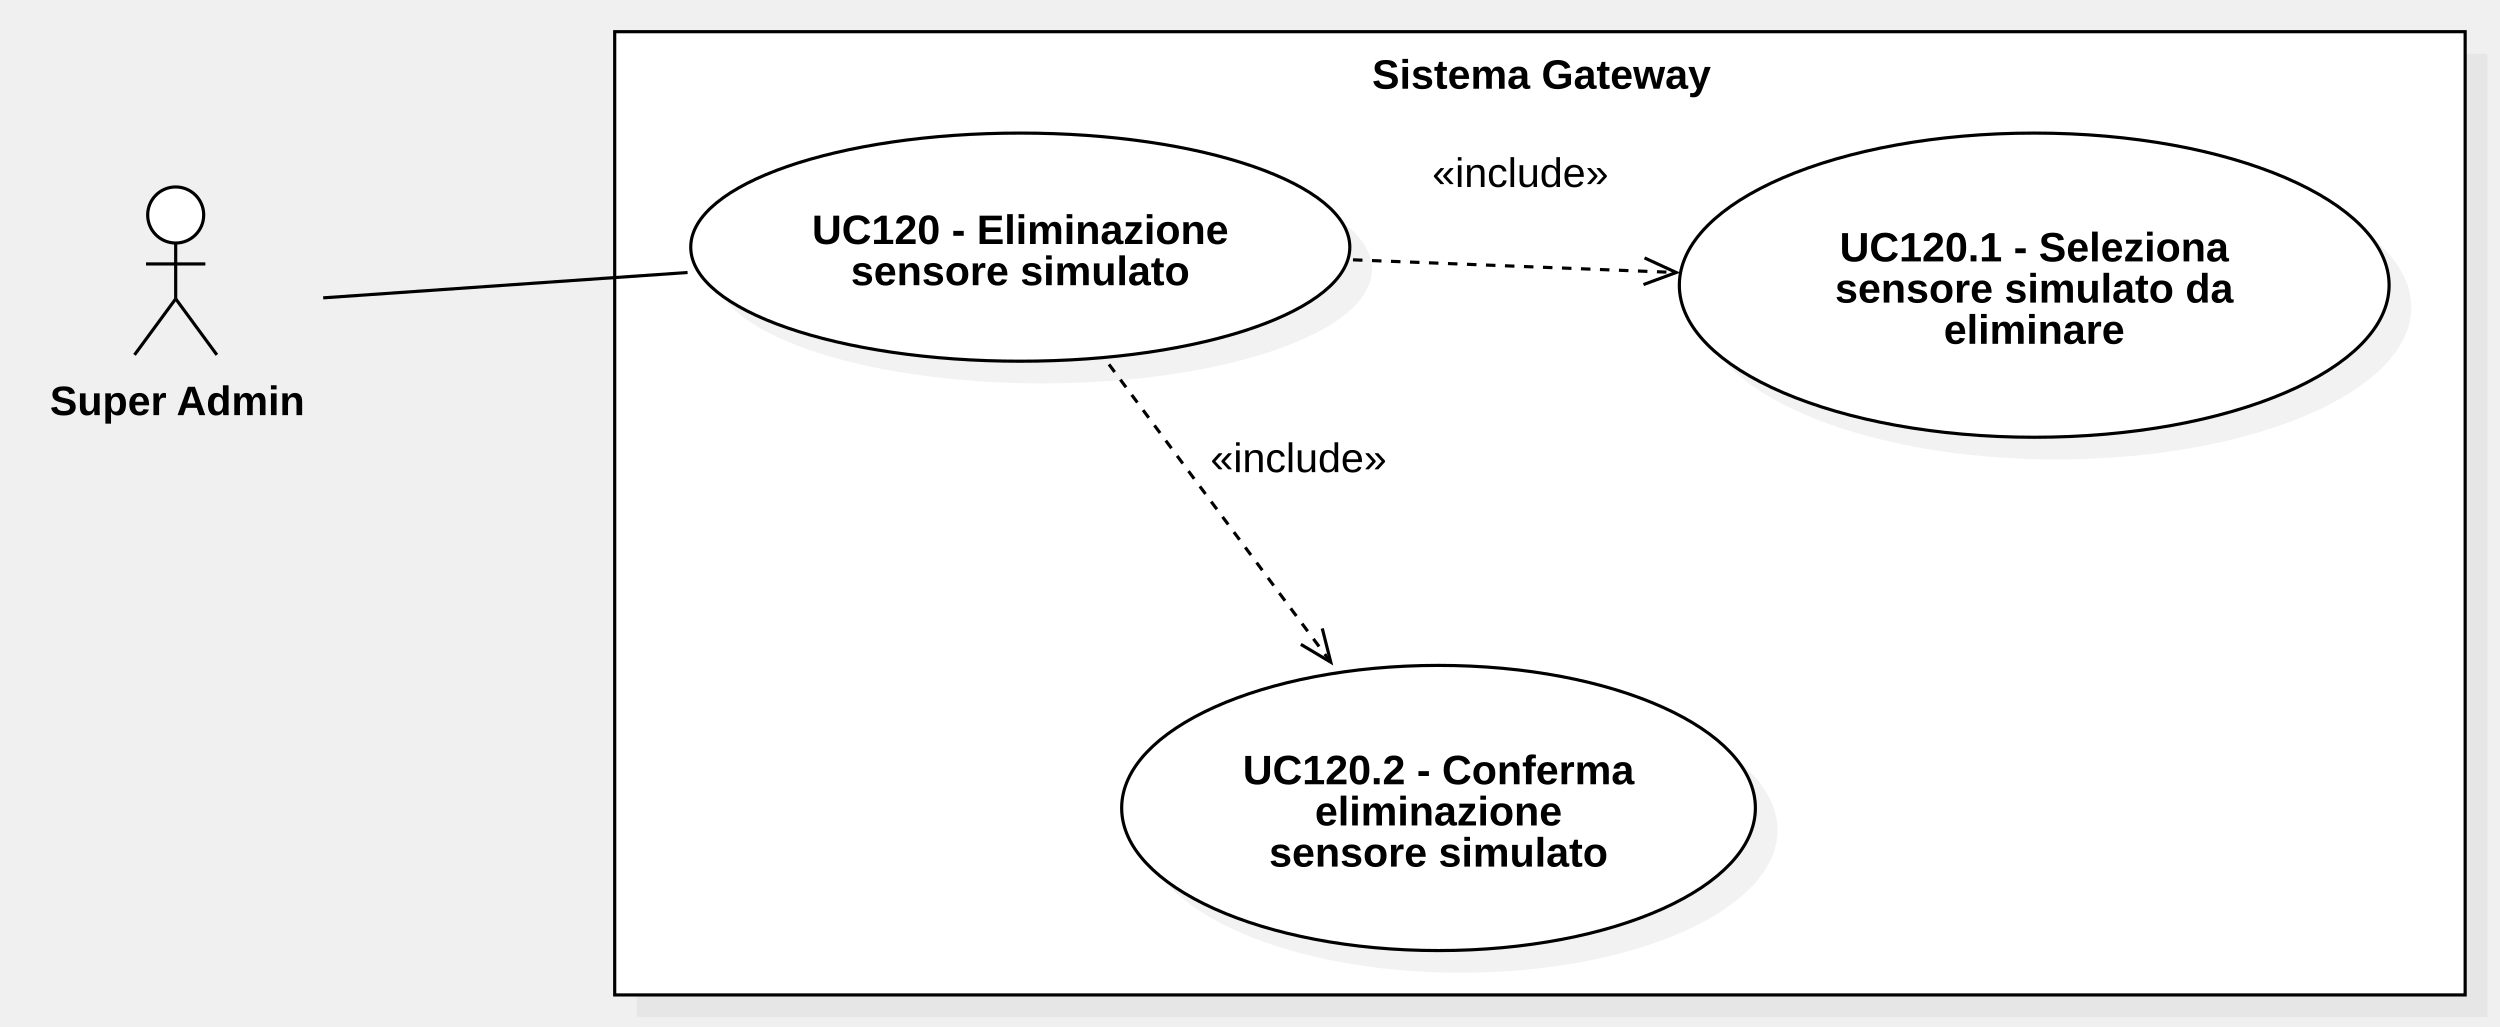
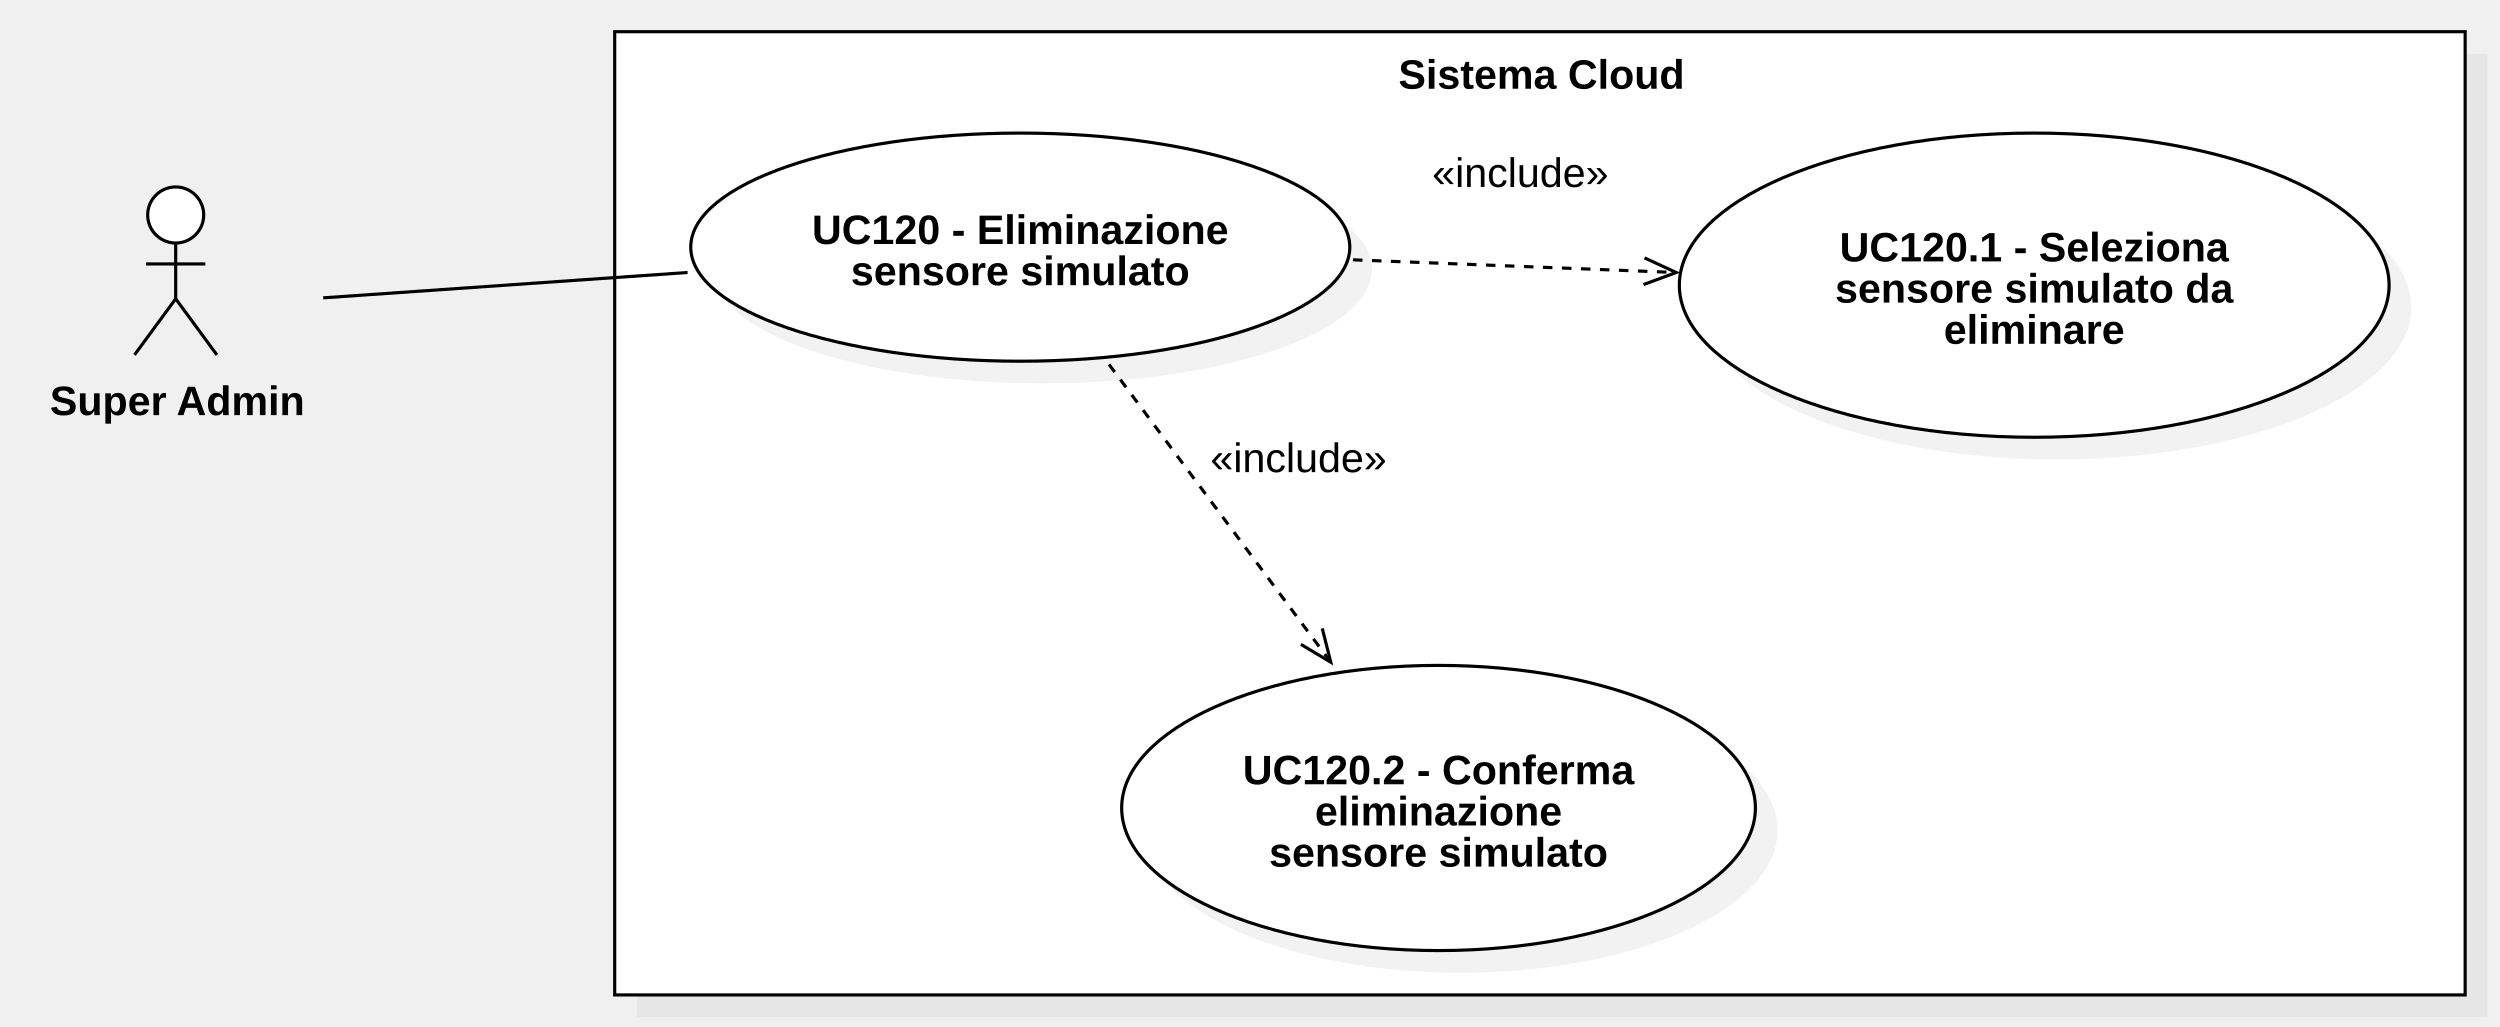
<svg xmlns="http://www.w3.org/2000/svg" version="1.1" width="789" height="324">
  <defs />
  <g>
    <g>
      <rect fill="#C0C0C0" stroke="none" x="456" y="462" width="584" height="304" transform="matrix(1 0 0 1 -255 -445)" fill-opacity="0.2" />
    </g>
    <g>
      <rect fill="#ffffff" stroke="none" x="449" y="455" width="584" height="304" transform="matrix(1 0 0 1 -255 -445)" />
    </g>
    <g>
      <path fill="none" stroke="#000000" paint-order="fill stroke markers" d=" M 194 10 L 778 10 L 778 314 L 194 314 L 194 10 Z Z" stroke-miterlimit="10" stroke-dasharray="" />
    </g>
    <g>
      <g>
        <path fill="none" stroke="none" />
-         <text fill="#000000" stroke="none" font-family="Arial" font-size="13px" font-style="normal" font-weight="bold" text-decoration="undefined" x="741.5" y="468.5" text-anchor="middle" dominant-baseline="central" transform="matrix(1 0 0 1 -255 -445)">Sistema Gateway</text>
+         <text fill="#000000" stroke="none" font-family="Arial" font-size="13px" font-style="normal" font-weight="bold" text-decoration="undefined" x="741.5" y="468.5" text-anchor="middle" dominant-baseline="central" transform="matrix(1 0 0 1 -255 -445)">Sistema Cloud</text>
      </g>
    </g>
    <g>
      <path fill="#ffffff" stroke="none" paint-order="stroke fill markers" d=" M 46.607 67.85 C 46.607 62.962 50.565 59 55.447 59 C 60.329 59 64.287 62.962 64.287 67.85 C 64.287 72.738 60.329 76.7 55.447 76.7 C 50.565 76.7 46.607 72.738 46.607 67.85 Z" />
    </g>
    <g>
      <path fill="none" stroke="#000000" paint-order="fill stroke markers" d=" M 46.607 67.85 C 46.607 62.962 50.565 59 55.447 59 C 60.329 59 64.287 62.962 64.287 67.85 C 64.287 72.738 60.329 76.7 55.447 76.7 C 50.565 76.7 46.607 72.738 46.607 67.85 Z" stroke-miterlimit="10" stroke-dasharray="" />
    </g>
    <g>
      <path fill="none" stroke="#000000" paint-order="fill stroke markers" d=" M 55.447 76.7 L 55.447 94.3" stroke-miterlimit="10" stroke-dasharray="" />
    </g>
    <g>
      <path fill="none" stroke="#000000" paint-order="fill stroke markers" d=" M 46.087 83.3 L 64.807 83.3" stroke-miterlimit="10" stroke-dasharray="" />
    </g>
    <g>
      <path fill="none" stroke="#000000" paint-order="fill stroke markers" d=" M 55.447 94.3 L 42.447 112" stroke-miterlimit="10" stroke-dasharray="" />
    </g>
    <g>
      <path fill="none" stroke="#000000" paint-order="fill stroke markers" d=" M 55.447 94.3 L 68.447 112" stroke-miterlimit="10" stroke-dasharray="" />
    </g>
    <g>
      <g>
        <path fill="none" stroke="none" />
        <text fill="#000000" stroke="none" font-family="Arial" font-size="13px" font-style="normal" font-weight="bold" text-decoration="undefined" x="310.947" y="571.5" text-anchor="middle" dominant-baseline="central" transform="matrix(1 0 0 1 -255 -445)">Super Admin</text>
      </g>
    </g>
    <g>
      <path fill="#C0C0C0" stroke="none" paint-order="stroke fill markers" d=" M 225 85 C 225 65.118 271.562 49 329 49 C 386.438 49 433 65.118 433 85 C 433 104.882 386.438 121 329 121 C 271.562 121 225 104.882 225 85 Z" fill-opacity="0.2" />
    </g>
    <g>
      <path fill="#ffffff" stroke="none" paint-order="stroke fill markers" d=" M 218 78 C 218 58.118 264.562 42 322 42 C 379.438 42 426 58.118 426 78 C 426 97.882 379.438 114 322 114 C 264.562 114 218 97.882 218 78 Z" />
    </g>
    <g>
      <path fill="none" stroke="#000000" paint-order="fill stroke markers" d=" M 218 78 C 218 58.118 264.562 42 322 42 C 379.438 42 426 58.118 426 78 C 426 97.882 379.438 114 322 114 C 264.562 114 218 97.882 218 78 Z" stroke-miterlimit="10" stroke-dasharray="" />
    </g>
    <g>
      <g>
        <path fill="none" stroke="none" />
        <text fill="#000000" stroke="none" font-family="Arial" font-size="13px" font-style="normal" font-weight="bold" text-decoration="undefined" x="577" y="517.5" text-anchor="middle" dominant-baseline="central" transform="matrix(1 0 0 1 -255 -445)">UC120 - Eliminazione</text>
        <text fill="#000000" stroke="none" font-family="Arial" font-size="13px" font-style="normal" font-weight="bold" text-decoration="undefined" x="577" y="530.5" text-anchor="middle" dominant-baseline="central" transform="matrix(1 0 0 1 -255 -445)">sensore simulato</text>
      </g>
    </g>
    <g>
      <path fill="#C0C0C0" stroke="none" paint-order="stroke fill markers" d=" M 537 97 C 537 70.49 587.144 49 649 49 C 710.856 49 761 70.49 761 97 C 761 123.51 710.856 145 649 145 C 587.144 145 537 123.51 537 97 Z" fill-opacity="0.2" />
    </g>
    <g>
      <path fill="#ffffff" stroke="none" paint-order="stroke fill markers" d=" M 530 90 C 530 63.49 580.144 42 642 42 C 703.856 42 754 63.49 754 90 C 754 116.51 703.856 138 642 138 C 580.144 138 530 116.51 530 90 Z" />
    </g>
    <g>
      <path fill="none" stroke="#000000" paint-order="fill stroke markers" d=" M 530 90 C 530 63.49 580.144 42 642 42 C 703.856 42 754 63.49 754 90 C 754 116.51 703.856 138 642 138 C 580.144 138 530 116.51 530 90 Z" stroke-miterlimit="10" stroke-dasharray="" />
    </g>
    <g>
      <g>
        <path fill="none" stroke="none" />
        <text fill="#000000" stroke="none" font-family="Arial" font-size="13px" font-style="normal" font-weight="bold" text-decoration="undefined" x="897" y="523" text-anchor="middle" dominant-baseline="central" transform="matrix(1 0 0 1 -255 -445)">UC120.1 - Seleziona</text>
        <text fill="#000000" stroke="none" font-family="Arial" font-size="13px" font-style="normal" font-weight="bold" text-decoration="undefined" x="897" y="536" text-anchor="middle" dominant-baseline="central" transform="matrix(1 0 0 1 -255 -445)">sensore simulato da</text>
        <text fill="#000000" stroke="none" font-family="Arial" font-size="13px" font-style="normal" font-weight="bold" text-decoration="undefined" x="897" y="549" text-anchor="middle" dominant-baseline="central" transform="matrix(1 0 0 1 -255 -445)">eliminare</text>
      </g>
    </g>
    <g>
      <path fill="#C0C0C0" stroke="none" paint-order="stroke fill markers" d=" M 361 262 C 361 237.147 405.772 217 461 217 C 516.228 217 561 237.147 561 262 C 561 286.853 516.228 307 461 307 C 405.772 307 361 286.853 361 262 Z" fill-opacity="0.2" />
    </g>
    <g>
      <path fill="#ffffff" stroke="none" paint-order="stroke fill markers" d=" M 354 255 C 354 230.147 398.772 210 454 210 C 509.228 210 554 230.147 554 255 C 554 279.853 509.228 300 454 300 C 398.772 300 354 279.853 354 255 Z" />
    </g>
    <g>
      <path fill="none" stroke="#000000" paint-order="fill stroke markers" d=" M 354 255 C 354 230.147 398.772 210 454 210 C 509.228 210 554 230.147 554 255 C 554 279.853 509.228 300 454 300 C 398.772 300 354 279.853 354 255 Z" stroke-miterlimit="10" stroke-dasharray="" />
    </g>
    <g>
      <g>
        <path fill="none" stroke="none" />
        <text fill="#000000" stroke="none" font-family="Arial" font-size="13px" font-style="normal" font-weight="bold" text-decoration="undefined" x="709" y="688" text-anchor="middle" dominant-baseline="central" transform="matrix(1 0 0 1 -255 -445)">UC120.2 - Conferma</text>
        <text fill="#000000" stroke="none" font-family="Arial" font-size="13px" font-style="normal" font-weight="bold" text-decoration="undefined" x="709" y="701" text-anchor="middle" dominant-baseline="central" transform="matrix(1 0 0 1 -255 -445)">eliminazione</text>
        <text fill="#000000" stroke="none" font-family="Arial" font-size="13px" font-style="normal" font-weight="bold" text-decoration="undefined" x="709" y="714" text-anchor="middle" dominant-baseline="central" transform="matrix(1 0 0 1 -255 -445)">sensore simulato</text>
      </g>
    </g>
    <g>
      <path fill="none" stroke="#000000" paint-order="fill stroke markers" d=" M 102 94 L 217 86" stroke-miterlimit="10" stroke-dasharray="" />
    </g>
    <g>
      <path fill="none" stroke="#000000" paint-order="fill stroke markers" d=" M 350 115 L 420 209" stroke-miterlimit="10" stroke-dasharray="3" />
    </g>
    <g>
      <path fill="none" stroke="#000000" paint-order="fill stroke markers" d=" M 410.554 203.363 L 420 209 L 417.306 198.335" stroke-miterlimit="10" stroke-dasharray="" />
    </g>
    <g>
      <rect fill="#ffffff" stroke="none" x="637" y="583" width="55.656" height="13" transform="matrix(1 0 0 1 -255 -445)" />
    </g>
    <g>
      <g>
        <path fill="none" stroke="none" />
        <text fill="#000000" stroke="none" font-family="Arial" font-size="13px" font-style="normal" font-weight="normal" text-decoration="undefined" x="664.828" y="589.5" text-anchor="middle" dominant-baseline="central" transform="matrix(1 0 0 1 -255 -445)">«include»</text>
      </g>
    </g>
    <g>
      <path fill="none" stroke="#000000" paint-order="fill stroke markers" d=" M 427 82 L 529 86" stroke-miterlimit="10" stroke-dasharray="3" />
    </g>
    <g>
      <path fill="none" stroke="#000000" paint-order="fill stroke markers" d=" M 518.68 89.808 L 529 86 L 519.01 81.395" stroke-miterlimit="10" stroke-dasharray="" />
    </g>
    <g>
      <rect fill="#ffffff" stroke="none" x="707" y="493" width="55.656" height="13" transform="matrix(1 0 0 1 -255 -445)" />
    </g>
    <g>
      <g>
        <path fill="none" stroke="none" />
        <text fill="#000000" stroke="none" font-family="Arial" font-size="13px" font-style="normal" font-weight="normal" text-decoration="undefined" x="734.828" y="499.5" text-anchor="middle" dominant-baseline="central" transform="matrix(1 0 0 1 -255 -445)">«include»</text>
      </g>
    </g>
  </g>
</svg>
